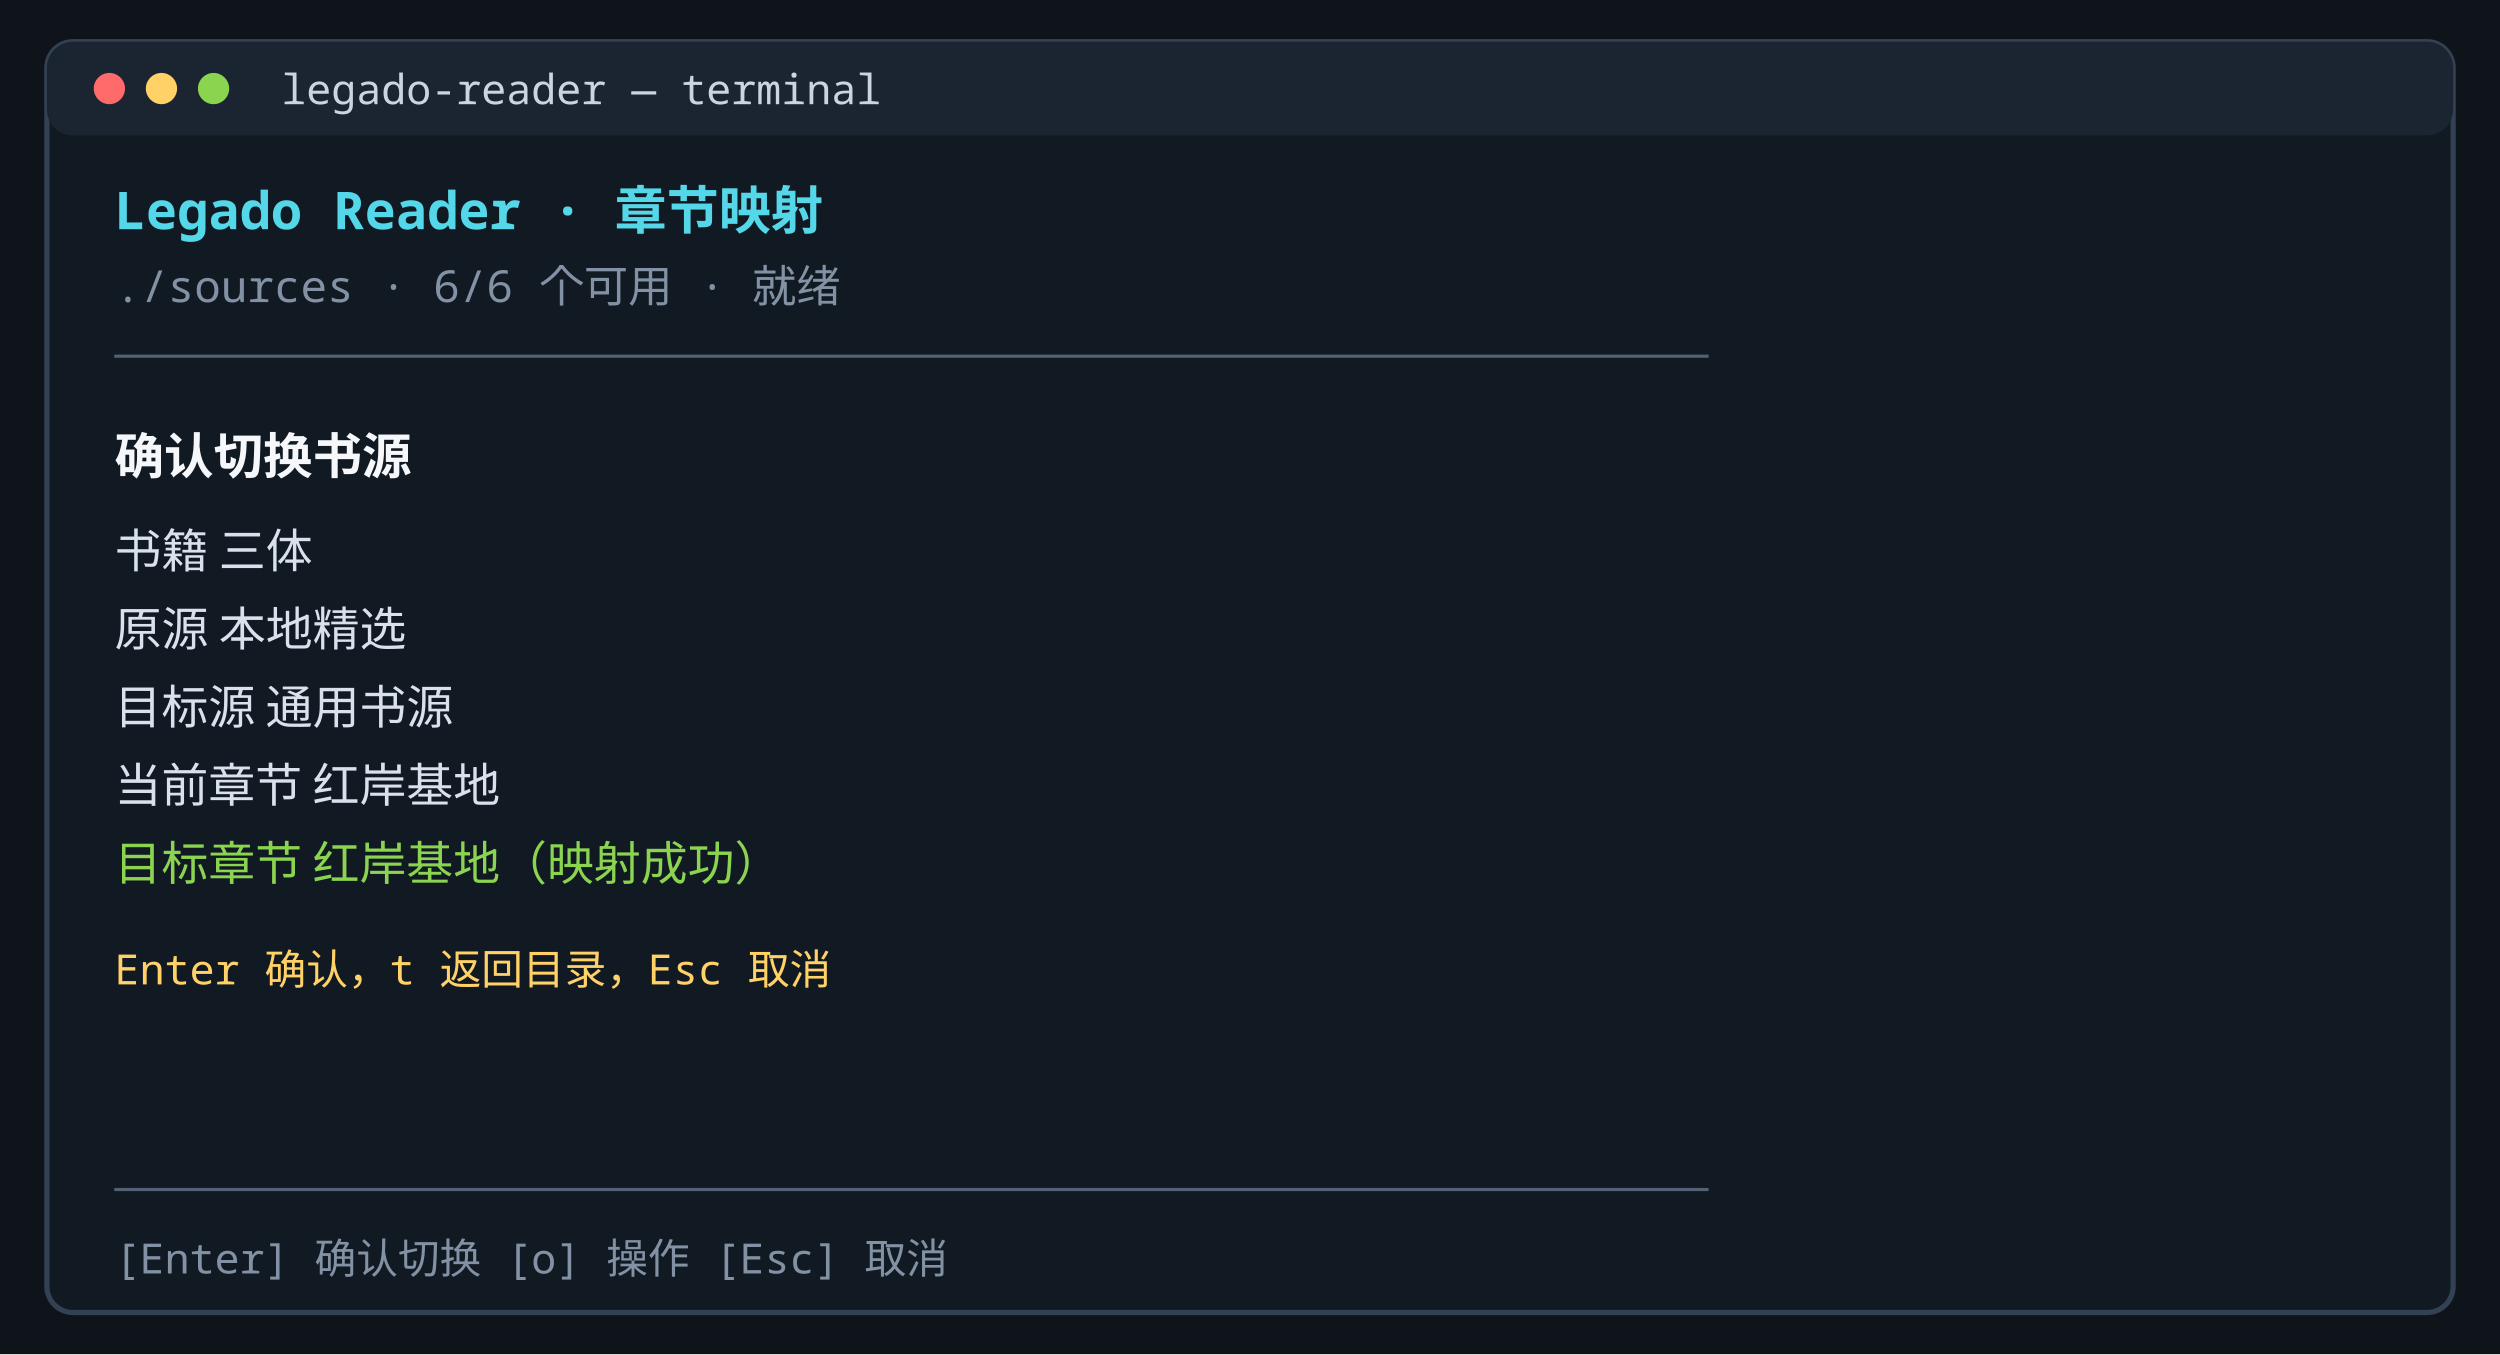
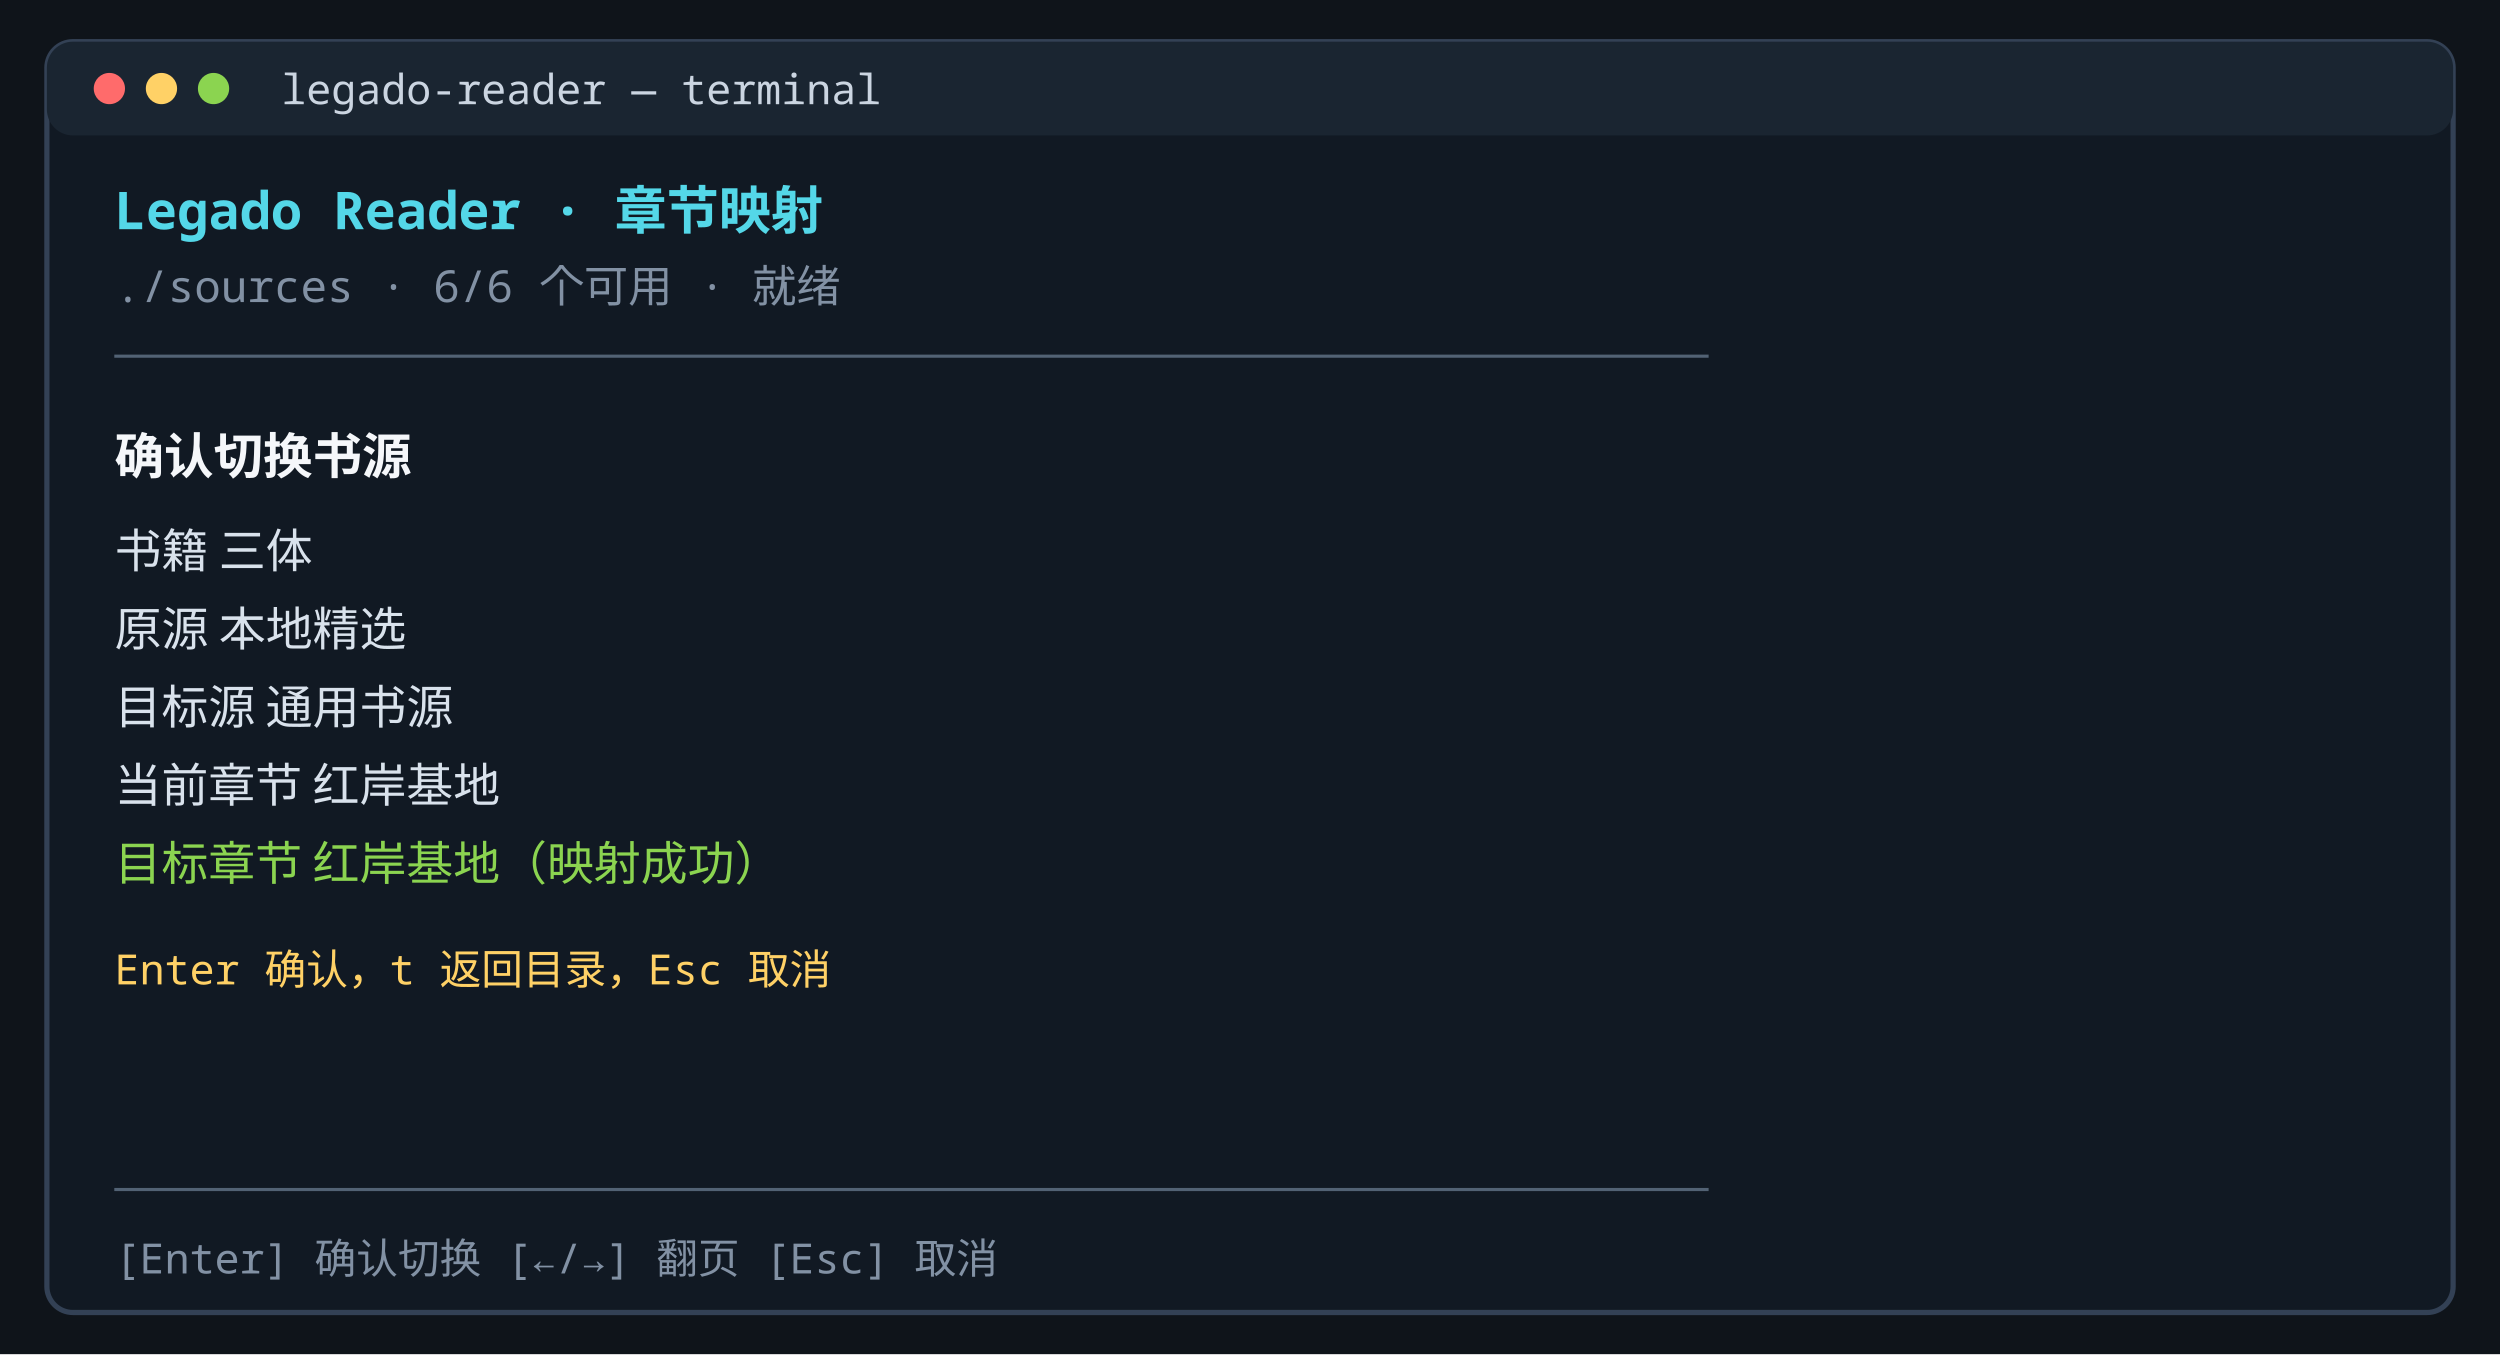
<svg xmlns="http://www.w3.org/2000/svg" width="960" height="520" viewBox="0 0 960 520" role="img" aria-labelledby="title desc">
  <rect width="960" height="520" fill="#0f141a" />
  <rect x="18" y="16" width="924" height="488" rx="10" fill="#111923" stroke="#334155" stroke-width="2" />
  <rect x="18" y="16" width="924" height="36" rx="10" fill="#1a2531" />
  <circle cx="42" cy="34" r="6" fill="#ff6b6b" />
  <circle cx="62" cy="34" r="6" fill="#ffd166" />
  <circle cx="82" cy="34" r="6" fill="#8bd450" />
  <text x="108" y="40" fill="#cbd5e1" font-family="SFMono-Regular,Menlo,Consolas,'Noto Sans Mono',monospace" font-size="16">legado-reader — terminal</text>
  <text x="44" y="88" fill="#54d7e8" font-family="SFMono-Regular,Menlo,Consolas,'Noto Sans Mono',monospace" font-size="20" font-weight="700">Legado Reader  ·  章节映射</text>
  <text x="44" y="116" fill="#8291a4" font-family="SFMono-Regular,Menlo,Consolas,'Noto Sans Mono',monospace" font-size="17">./sources · 6/6 个可用 · 就绪</text>
  <text x="44" y="143" fill="#526274" font-family="SFMono-Regular,Menlo,Consolas,'Noto Sans Mono',monospace" font-size="17">────────────────────────────────────────────────────────────</text>
  <text x="44" y="182" fill="#f5f7fa" font-family="SFMono-Regular,Menlo,Consolas,'Noto Sans Mono',monospace" font-size="19" font-weight="700">确认切换书源</text>
  <text x="44" y="218" fill="#d9e2ec" font-family="SFMono-Regular,Menlo,Consolas,'Noto Sans Mono',monospace" font-size="18">书籍  三体</text>
  <text x="44" y="248" fill="#d9e2ec" font-family="SFMono-Regular,Menlo,Consolas,'Noto Sans Mono',monospace" font-size="18">原源  本地精选</text>
  <text x="44" y="278" fill="#d9e2ec" font-family="SFMono-Regular,Menlo,Consolas,'Noto Sans Mono',monospace" font-size="18">目标源  通用书源</text>
  <text x="44" y="308" fill="#d9e2ec" font-family="SFMono-Regular,Menlo,Consolas,'Noto Sans Mono',monospace" font-size="18">当前章节  红岸基地</text>
  <text x="44" y="338" fill="#8bd450" font-family="SFMono-Regular,Menlo,Consolas,'Noto Sans Mono',monospace" font-size="18">目标章节  红岸基地（映射成功）</text>
  <text x="44" y="378" fill="#ffd166" font-family="SFMono-Regular,Menlo,Consolas,'Noto Sans Mono',monospace" font-size="16">Enter 确认，t 返回目录，Esc 取消</text>
  <text x="44" y="463" fill="#526274" font-family="SFMono-Regular,Menlo,Consolas,'Noto Sans Mono',monospace" font-size="17">────────────────────────────────────────────────────────────</text>
-   <text x="44" y="489" fill="#8291a4" font-family="SFMono-Regular,Menlo,Consolas,'Noto Sans Mono',monospace" font-size="16">[Enter] 确认切换  [o] 操作  [Esc] 取消</text>
+   <text x="44" y="489" fill="#8291a4" font-family="SFMono-Regular,Menlo,Consolas,'Noto Sans Mono',monospace" font-size="16">[Enter] 确认切换  [←/→] 翻页  [Esc] 取消</text>
</svg>
